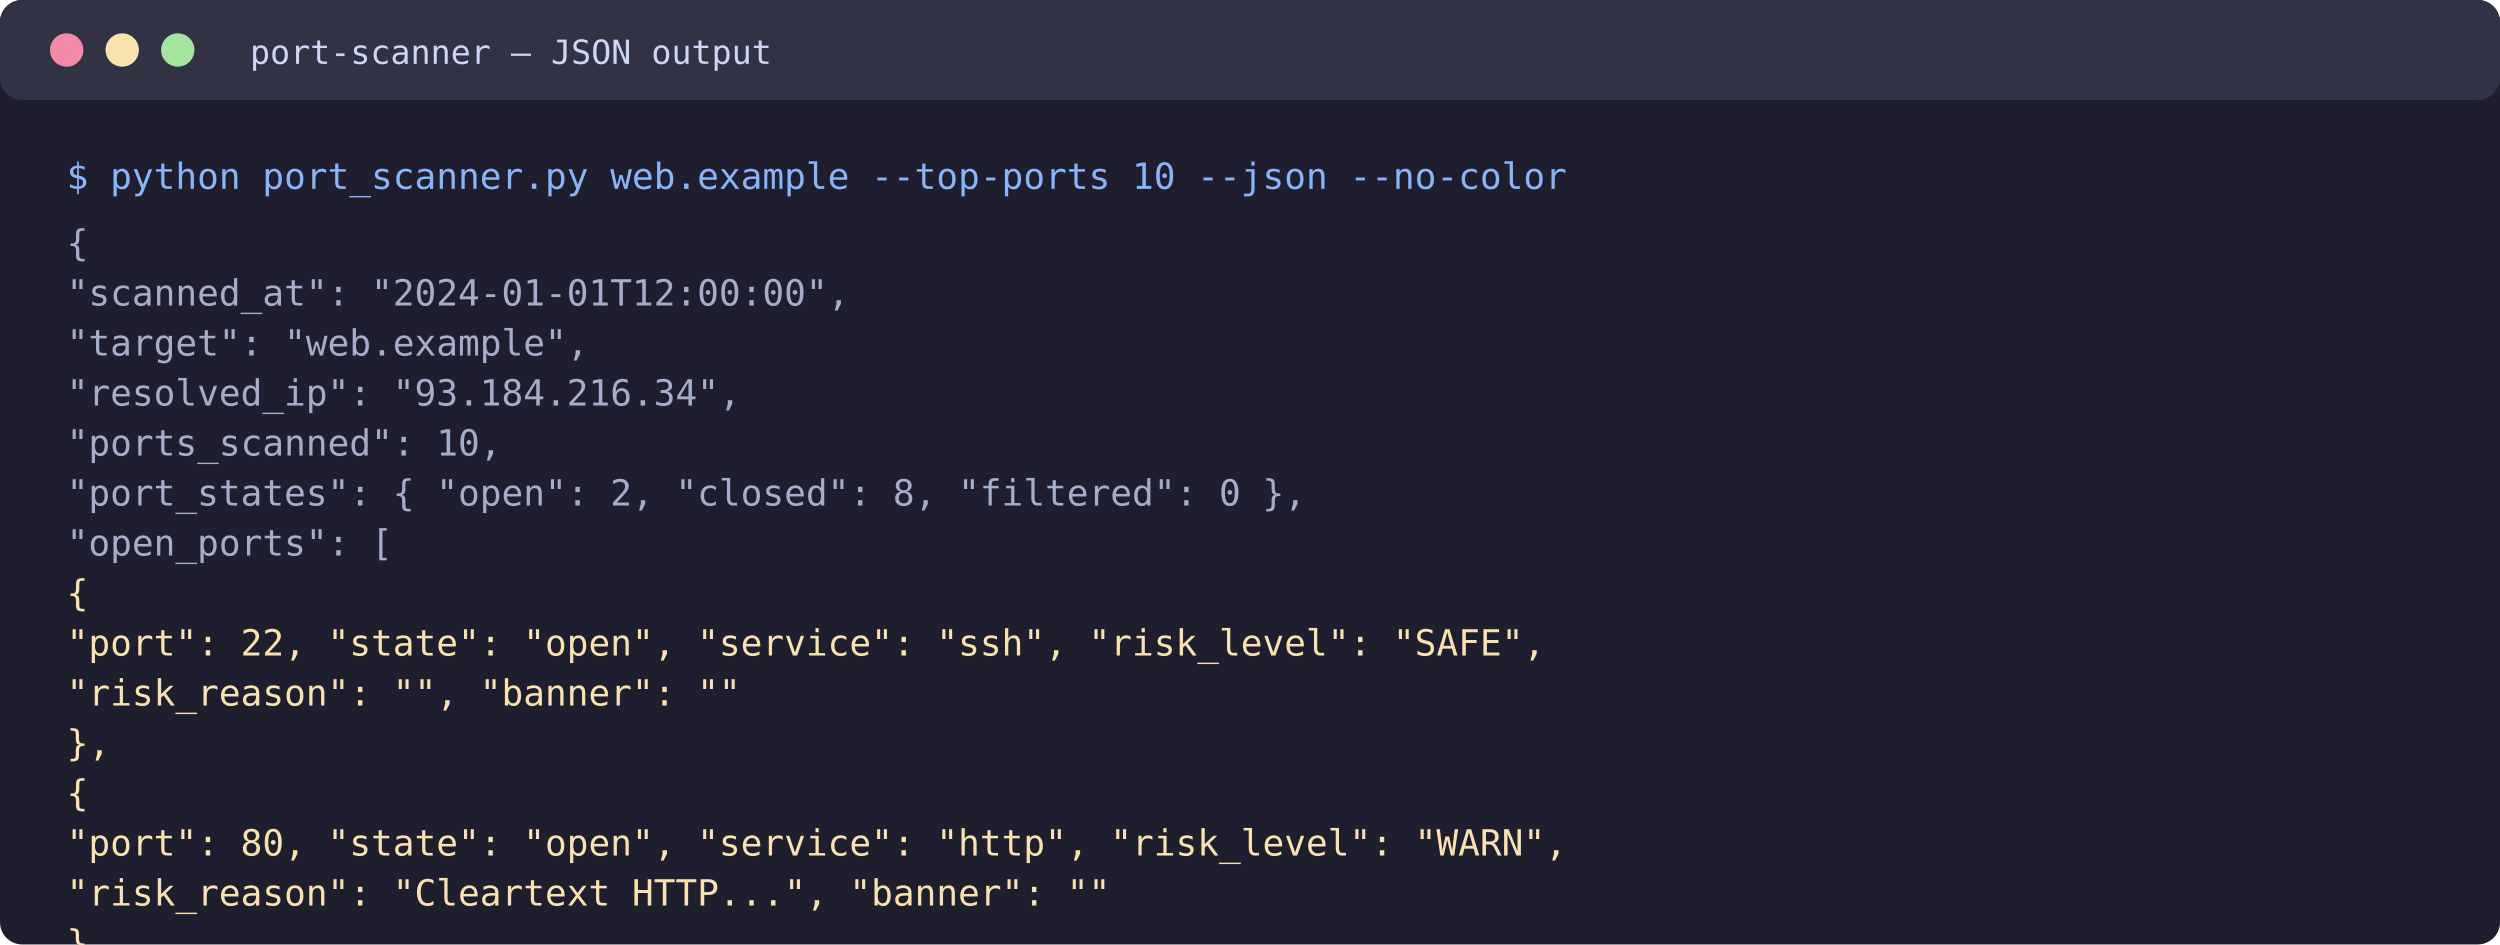
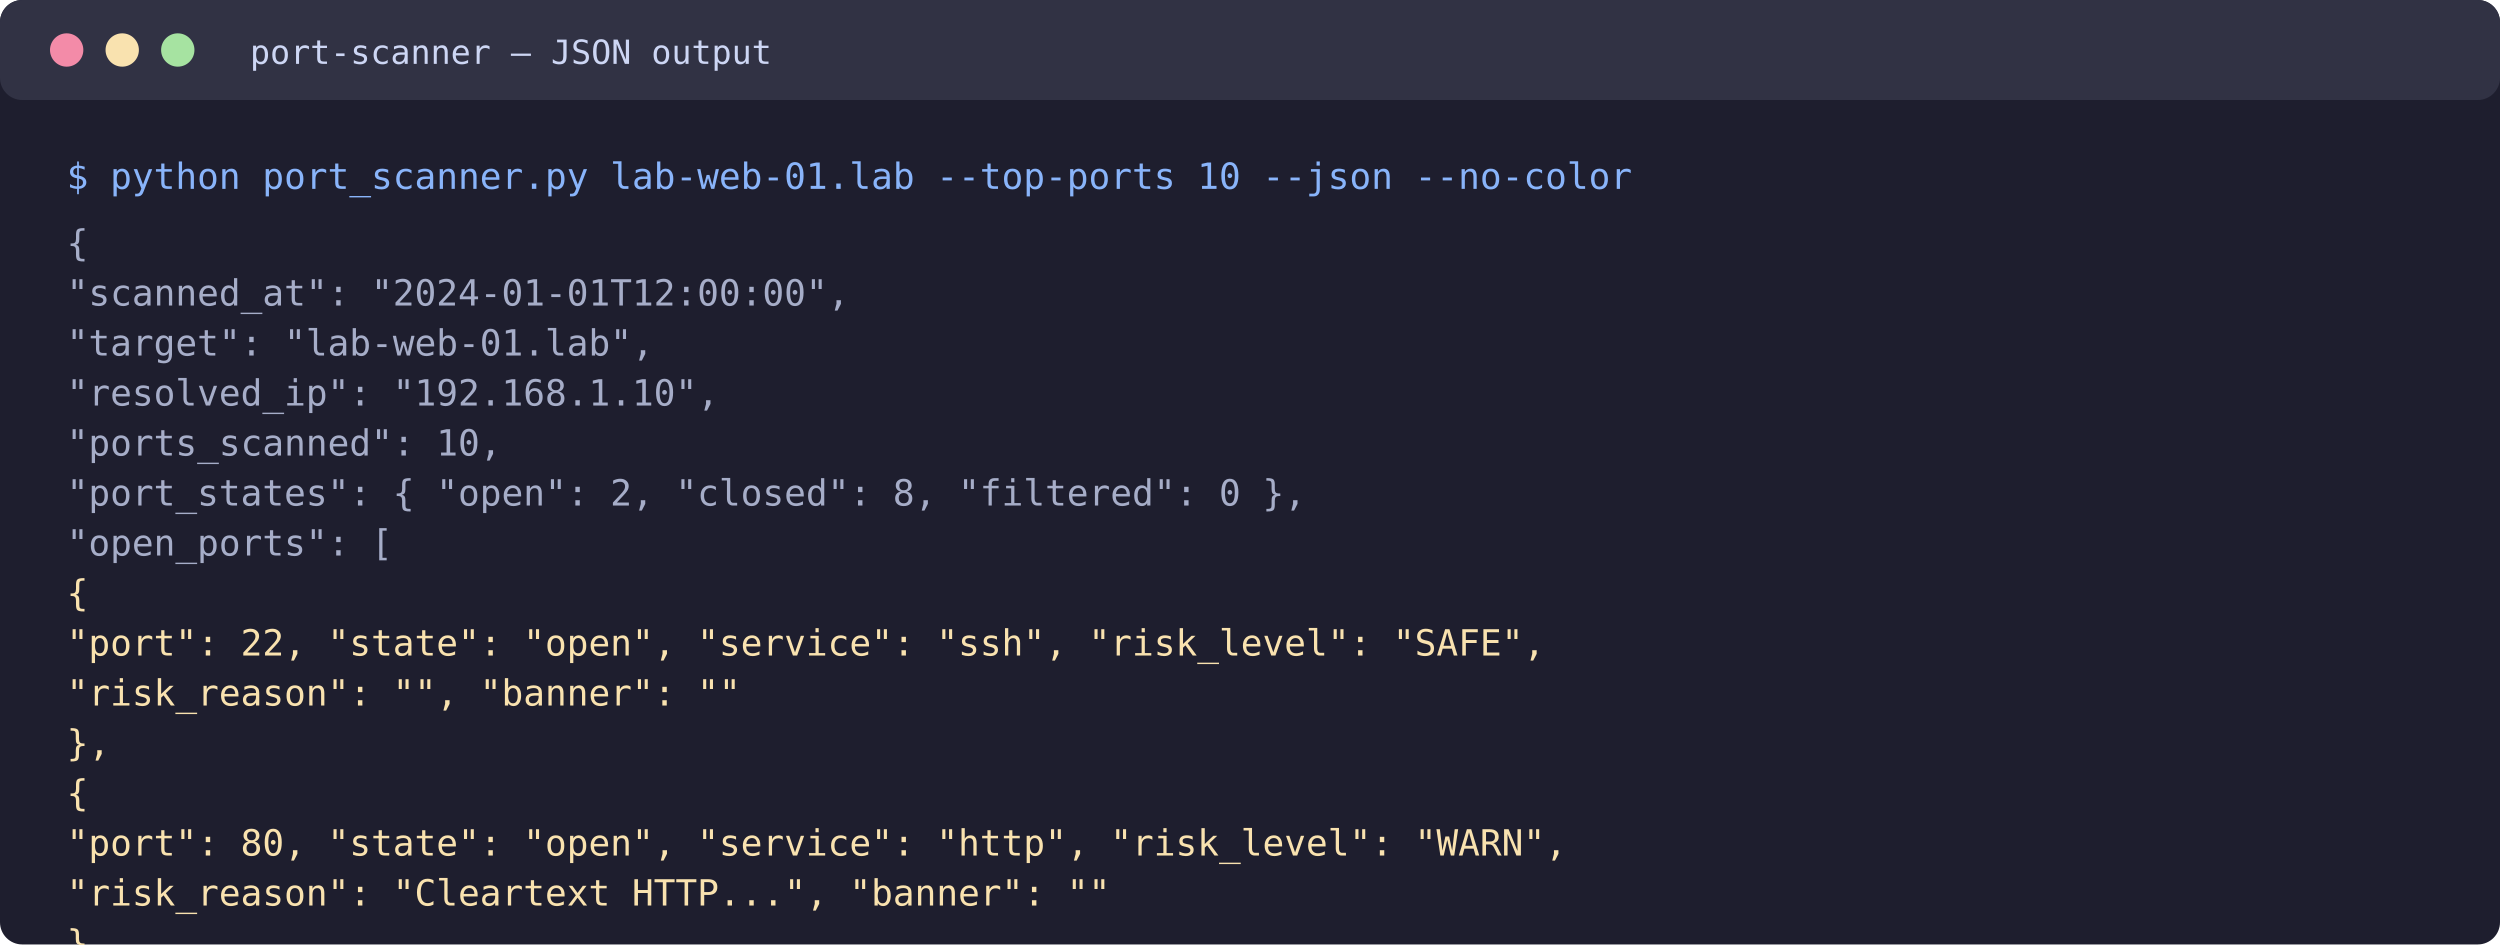
<svg xmlns="http://www.w3.org/2000/svg" width="900" height="340" viewBox="0 0 900 340" font-family="Consolas, Menlo, monospace" font-size="13">
  <rect width="900" height="340" rx="8" fill="#1e1e2e" />
  <rect width="900" height="36" rx="8" fill="#313244" />
  <circle cx="24" cy="18" r="6" fill="#f38ba8" />
  <circle cx="44" cy="18" r="6" fill="#f9e2af" />
  <circle cx="64" cy="18" r="6" fill="#a6e3a1" />
  <text x="90" y="23" fill="#cdd6f4" font-size="12">port-scanner — JSON output</text>
-   <text x="24" y="68" fill="#89b4fa">$ python port_scanner.py web.example --top-ports 10 --json --no-color</text>
+   <text x="24" y="68" fill="#89b4fa">$ python port_scanner.py lab-web-01.lab --top-ports 10 --json --no-color</text>
  <text x="24" y="92" fill="#a6adc8">{</text>
  <text x="24" y="110" fill="#a6adc8">  "scanned_at": "2024-01-01T12:00:00",</text>
-   <text x="24" y="128" fill="#a6adc8">  "target": "web.example",</text>
-   <text x="24" y="146" fill="#a6adc8">  "resolved_ip": "93.184.216.34",</text>
+   <text x="24" y="128" fill="#a6adc8">  "target": "lab-web-01.lab",</text>
+   <text x="24" y="146" fill="#a6adc8">  "resolved_ip": "192.168.1.10",</text>
  <text x="24" y="164" fill="#a6adc8">  "ports_scanned": 10,</text>
  <text x="24" y="182" fill="#a6adc8">  "port_states": { "open": 2, "closed": 8, "filtered": 0 },</text>
  <text x="24" y="200" fill="#a6adc8">  "open_ports": [</text>
  <text x="24" y="218" fill="#f9e2af">    {</text>
  <text x="24" y="236" fill="#f9e2af">      "port": 22, "state": "open", "service": "ssh", "risk_level": "SAFE",</text>
  <text x="24" y="254" fill="#f9e2af">      "risk_reason": "", "banner": ""</text>
  <text x="24" y="272" fill="#f9e2af">    },</text>
  <text x="24" y="290" fill="#f9e2af">    {</text>
  <text x="24" y="308" fill="#f9e2af">      "port": 80, "state": "open", "service": "http", "risk_level": "WARN",</text>
  <text x="24" y="326" fill="#f9e2af">      "risk_reason": "Cleartext HTTP...", "banner": ""</text>
  <text x="24" y="344" fill="#f9e2af">    }</text>
  <text x="24" y="362" fill="#a6adc8">  ]</text>
  <text x="24" y="380" fill="#a6adc8">}</text>
</svg>
